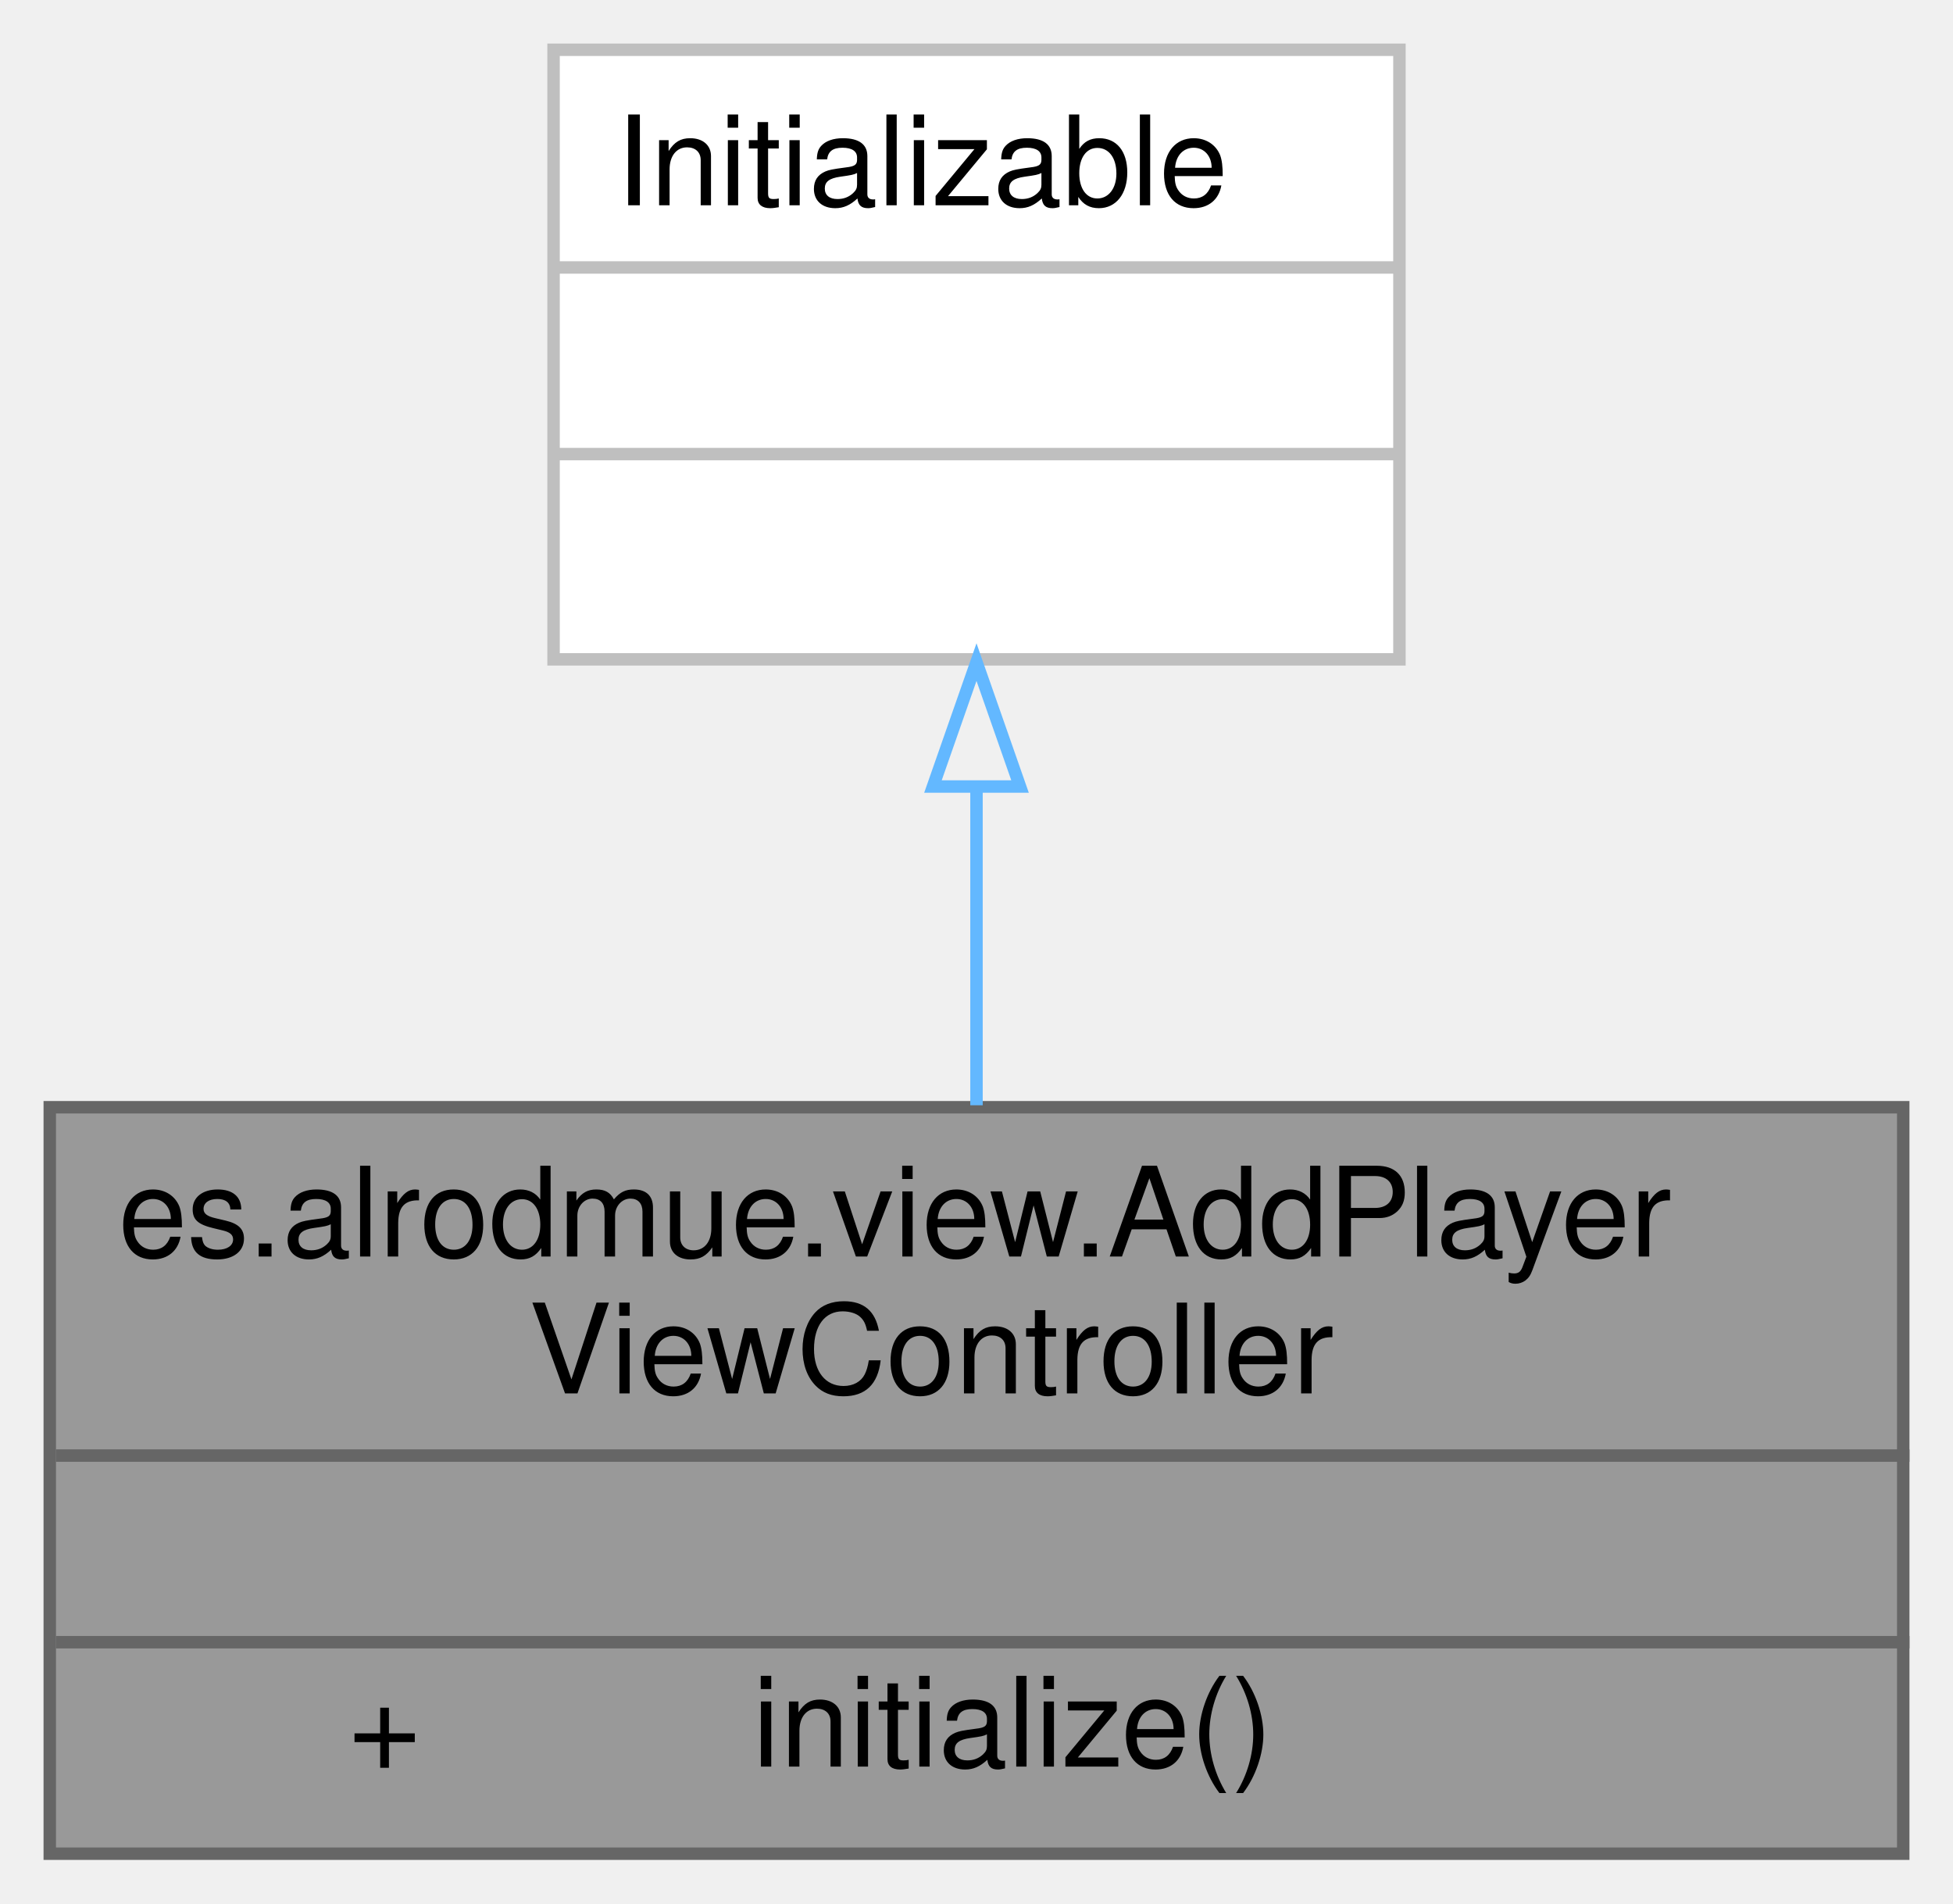
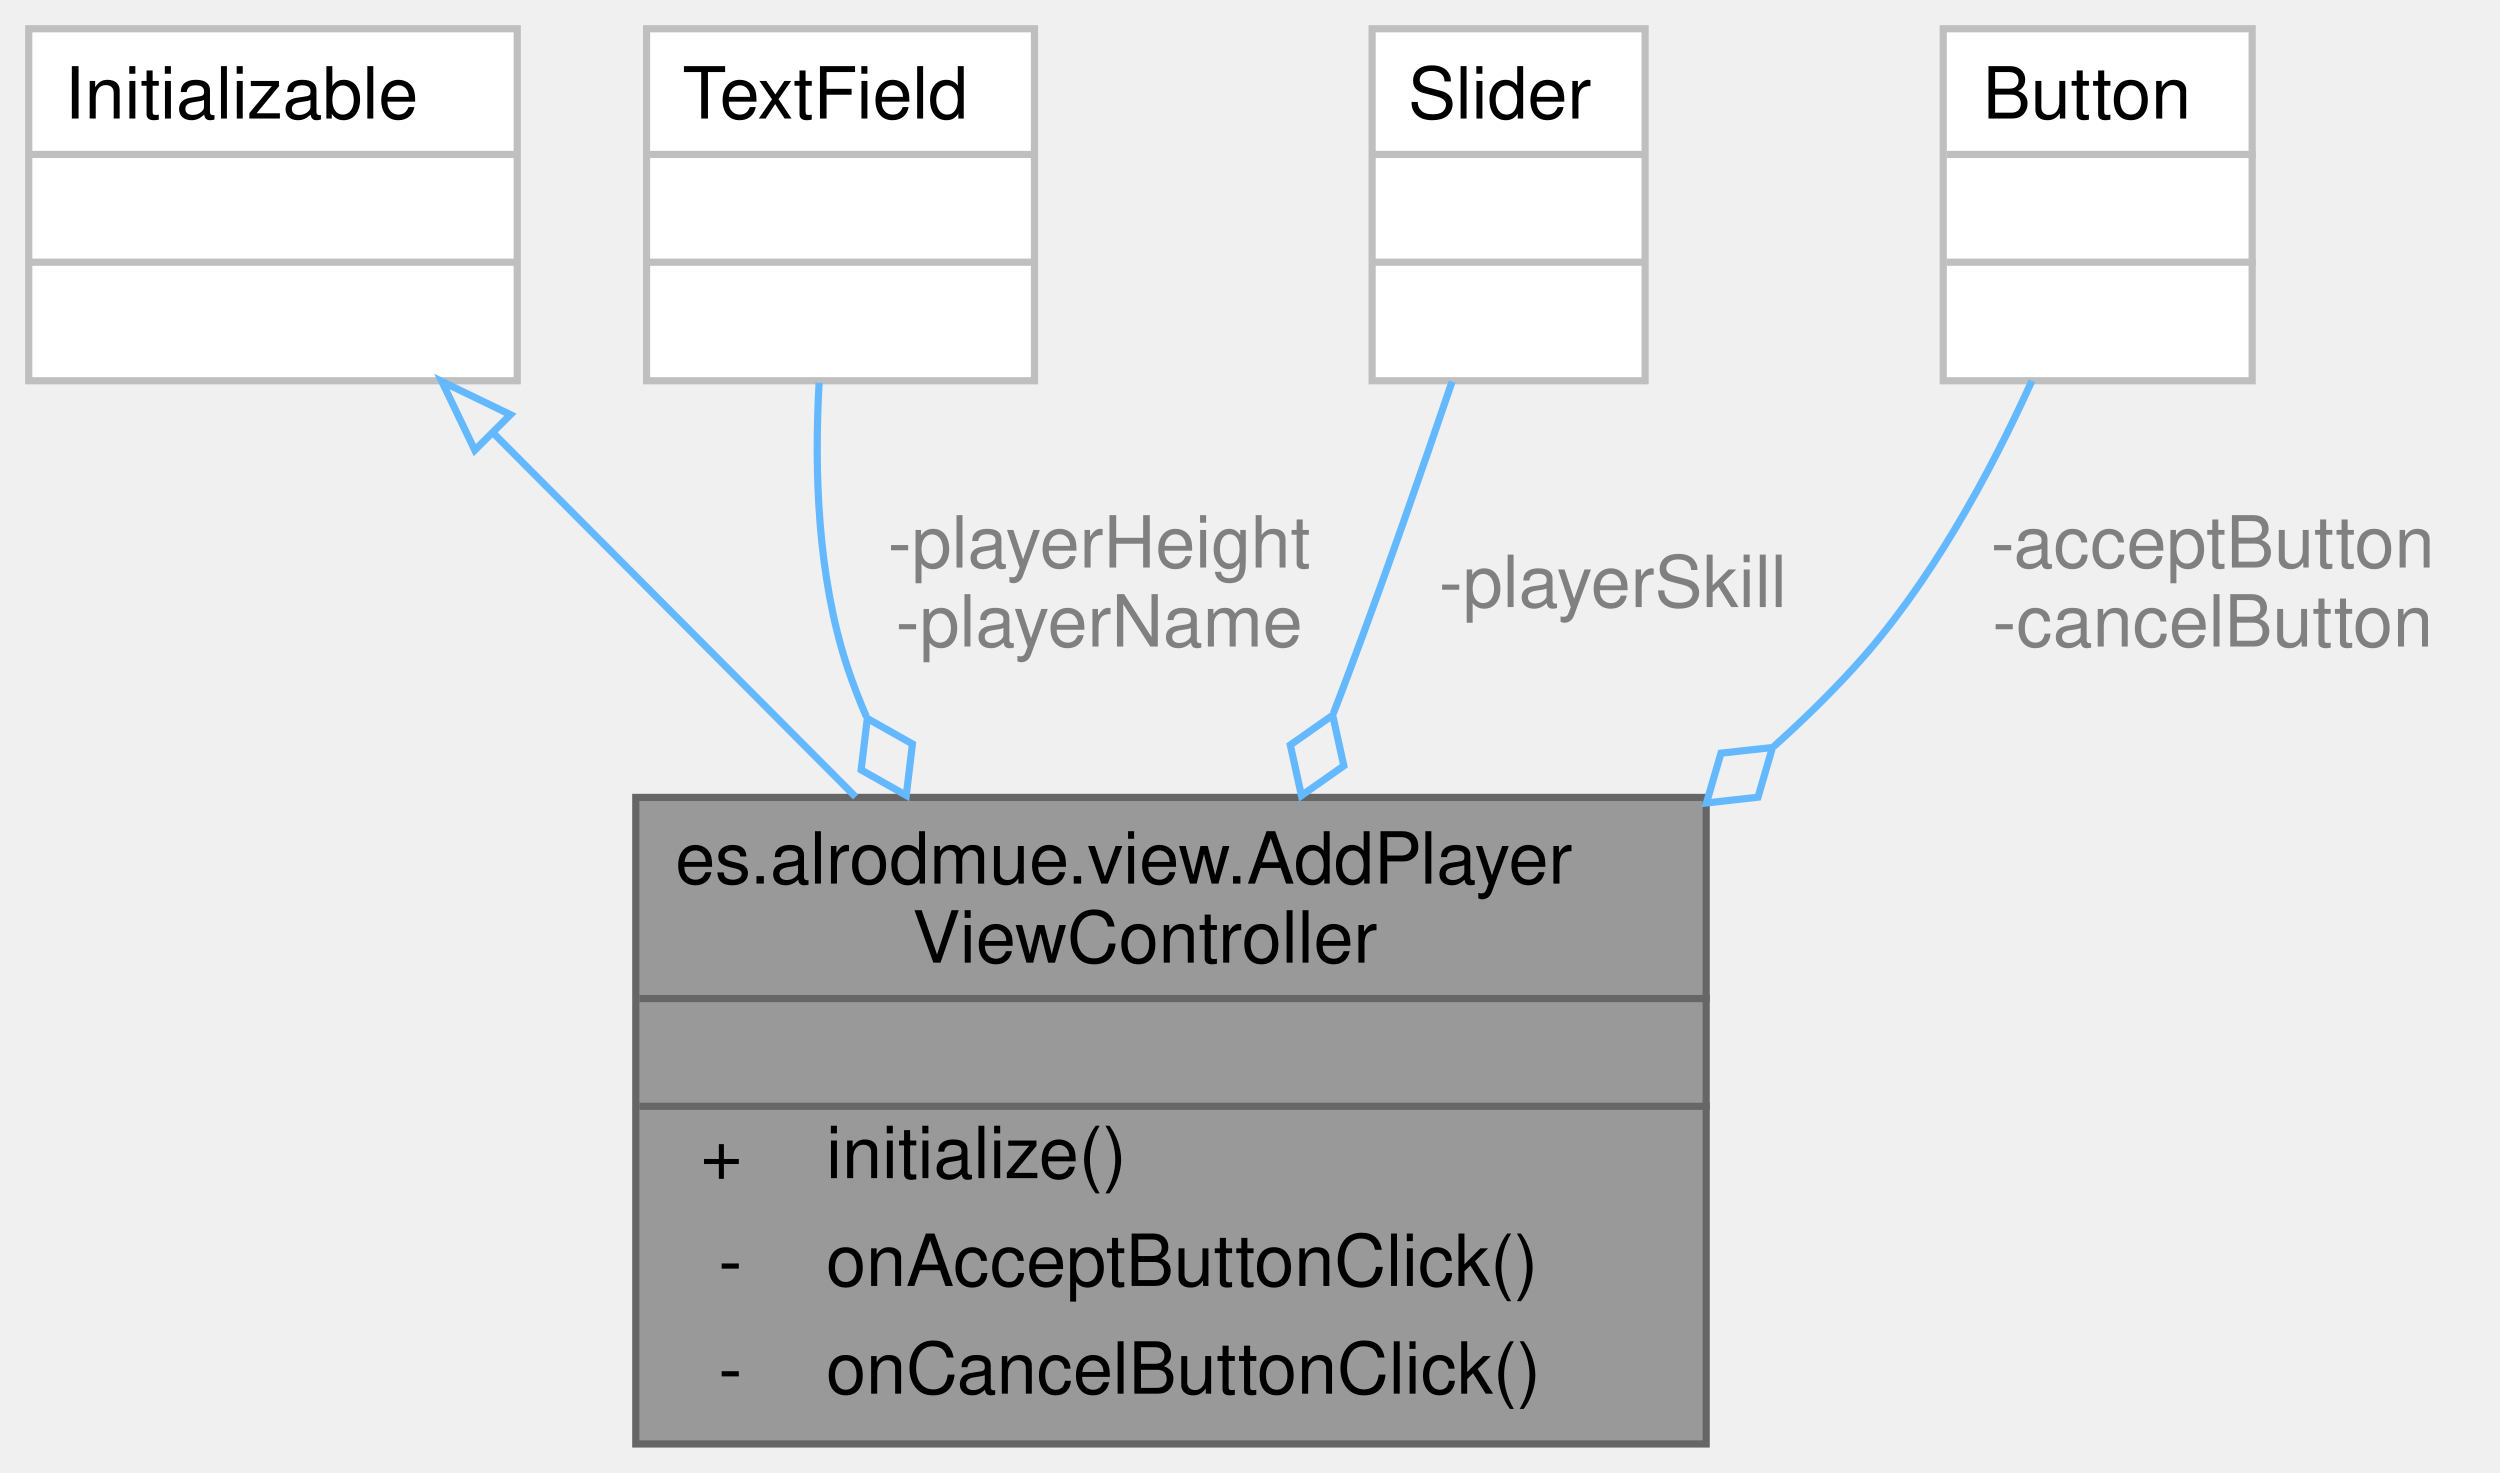
- <svg xmlns="http://www.w3.org/2000/svg" xmlns:xlink="http://www.w3.org/1999/xlink" width="157pt" height="153pt" viewBox="0.00 0.00 157.00 153.00">
-   <g id="graph0" class="graph" transform="scale(1 1) rotate(0) translate(4 149)">
+ <svg xmlns="http://www.w3.org/2000/svg" xmlns:xlink="http://www.w3.org/1999/xlink" width="348pt" height="205pt" viewBox="0.00 0.00 348.00 205.00">
+   <g id="graph0" class="graph" transform="scale(1 1) rotate(0) translate(4 201)">
    <g id="Node000001" class="node">
      <g id="a_Node000001">
        <a xlink:title=" ">
-           <polygon fill="#999999" stroke="transparent" points="149,-60 0,-60 0,0 149,0 149,-60" />
-           <text text-anchor="start" x="5.5" y="-48" font-family="Helvetica,sans-Serif" font-size="10.00">es.alrodmue.view.AddPlayer</text>
-           <text text-anchor="start" x="38.5" y="-37" font-family="Helvetica,sans-Serif" font-size="10.00">ViewController</text>
-           <text text-anchor="start" x="73" y="-22" font-family="Helvetica,sans-Serif" font-size="10.00"> </text>
-           <text text-anchor="start" x="24" y="-7" font-family="Helvetica,sans-Serif" font-size="10.00">+</text>
-           <text text-anchor="start" x="56.5" y="-7" font-family="Helvetica,sans-Serif" font-size="10.00">initialize()</text>
-           <polygon fill="#666666" stroke="#666666" points="0.5,-32 0.5,-32 149.5,-32 149.5,-32 0.5,-32" />
-           <polygon fill="#666666" stroke="#666666" points="0.5,-17 0.5,-17 149.5,-17 149.5,-17 0.5,-17" />
-           <polygon fill="none" stroke="#666666" points="0,0 0,-60 149,-60 149,0 0,0" />
+           <polygon fill="#999999" stroke="transparent" points="233.5,-90 84.5,-90 84.5,0 233.5,0 233.5,-90" />
+           <text text-anchor="start" x="90" y="-78" font-family="Helvetica,sans-Serif" font-size="10.00">es.alrodmue.view.AddPlayer</text>
+           <text text-anchor="start" x="123" y="-67" font-family="Helvetica,sans-Serif" font-size="10.00">ViewController</text>
+           <text text-anchor="start" x="157.5" y="-52" font-family="Helvetica,sans-Serif" font-size="10.00"> </text>
+           <text text-anchor="start" x="93.5" y="-37" font-family="Helvetica,sans-Serif" font-size="10.00">+</text>
+           <text text-anchor="start" x="111" y="-37" font-family="Helvetica,sans-Serif" font-size="10.00">initialize()</text>
+           <text text-anchor="start" x="96" y="-22" font-family="Helvetica,sans-Serif" font-size="10.00">-</text>
+           <text text-anchor="start" x="111" y="-22" font-family="Helvetica,sans-Serif" font-size="10.00">onAcceptButtonClick()</text>
+           <text text-anchor="start" x="96" y="-7" font-family="Helvetica,sans-Serif" font-size="10.00">-</text>
+           <text text-anchor="start" x="111" y="-7" font-family="Helvetica,sans-Serif" font-size="10.00">onCancelButtonClick()</text>
+           <polygon fill="#666666" stroke="#666666" points="85,-62 85,-62 234,-62 234,-62 85,-62" />
+           <polygon fill="#666666" stroke="#666666" points="85,-47 85,-47 234,-47 234,-47 85,-47" />
+           <polygon fill="none" stroke="#666666" points="84.5,0 84.5,-90 233.5,-90 233.5,0 84.5,0" />
        </a>
      </g>
    </g>
    <g id="Node000002" class="node">
      <g id="a_Node000002">
        <a xlink:title=" ">
-           <polygon fill="white" stroke="transparent" points="108.5,-145 40.5,-145 40.5,-96 108.5,-96 108.5,-145" />
-           <text text-anchor="start" x="45.5" y="-132.5" font-family="Helvetica,sans-Serif" font-size="10.00">Initializable</text>
-           <text text-anchor="start" x="72.5" y="-117.5" font-family="Helvetica,sans-Serif" font-size="10.00"> </text>
-           <text text-anchor="start" x="72.5" y="-102.5" font-family="Helvetica,sans-Serif" font-size="10.00"> </text>
-           <polygon fill="#bfbfbf" stroke="#bfbfbf" points="40.5,-127.5 40.5,-127.5 108.5,-127.5 108.5,-127.5 40.5,-127.5" />
-           <polygon fill="#bfbfbf" stroke="#bfbfbf" points="40.5,-112.5 40.5,-112.5 108.5,-112.5 108.5,-112.5 40.5,-112.5" />
-           <polygon fill="none" stroke="#bfbfbf" points="40.5,-96 40.5,-145 108.5,-145 108.5,-96 40.5,-96" />
+           <polygon fill="white" stroke="transparent" points="68,-197 0,-197 0,-148 68,-148 68,-197" />
+           <text text-anchor="start" x="5" y="-184.5" font-family="Helvetica,sans-Serif" font-size="10.00">Initializable</text>
+           <text text-anchor="start" x="32" y="-169.5" font-family="Helvetica,sans-Serif" font-size="10.00"> </text>
+           <text text-anchor="start" x="32" y="-154.5" font-family="Helvetica,sans-Serif" font-size="10.00"> </text>
+           <polygon fill="#bfbfbf" stroke="#bfbfbf" points="0,-179.5 0,-179.5 68,-179.5 68,-179.5 0,-179.5" />
+           <polygon fill="#bfbfbf" stroke="#bfbfbf" points="0,-164.5 0,-164.5 68,-164.5 68,-164.5 0,-164.5" />
+           <polygon fill="none" stroke="#bfbfbf" points="0,-148 0,-197 68,-197 68,-148 0,-148" />
        </a>
      </g>
    </g>
    <g id="edge1_Node000001_Node000002" class="edge">
      <g id="a_edge1_Node000001_Node000002">
        <a xlink:title=" ">
-           <path fill="none" stroke="#63b8ff" d="M74.5,-85.55C74.5,-77.18 74.5,-68.28 74.5,-60.16" />
-           <polygon fill="none" stroke="#63b8ff" points="71,-85.78 74.5,-95.78 78,-85.78 71,-85.78" />
+           <path fill="none" stroke="#63b8ff" d="M64.67,-140.71C79.85,-125.47 98.44,-106.8 115.1,-90.07" />
+           <polygon fill="none" stroke="#63b8ff" points="62.09,-138.34 57.51,-147.89 67.05,-143.28 62.09,-138.34" />
        </a>
      </g>
    </g>
+     <g id="Node000003" class="node">
+       <g id="a_Node000003">
+         <a xlink:title=" ">
+           <polygon fill="white" stroke="transparent" points="140,-197 86,-197 86,-148 140,-148 140,-197" />
+           <text text-anchor="start" x="91" y="-184.5" font-family="Helvetica,sans-Serif" font-size="10.00">TextField</text>
+           <text text-anchor="start" x="111" y="-169.5" font-family="Helvetica,sans-Serif" font-size="10.00"> </text>
+           <text text-anchor="start" x="111" y="-154.5" font-family="Helvetica,sans-Serif" font-size="10.00"> </text>
+           <polygon fill="#bfbfbf" stroke="#bfbfbf" points="86,-179.5 86,-179.5 140,-179.5 140,-179.5 86,-179.5" />
+           <polygon fill="#bfbfbf" stroke="#bfbfbf" points="86,-164.5 86,-164.5 140,-164.5 140,-164.5 86,-164.5" />
+           <polygon fill="none" stroke="#bfbfbf" points="86,-148 86,-197 140,-197 140,-148 86,-148" />
+         </a>
+       </g>
+     </g>
+     <g id="edge2_Node000001_Node000003" class="edge">
+       <g id="a_edge2_Node000001_Node000003">
+         <a xlink:title=" ">
+           <path fill="none" stroke="#63b8ff" d="M110.02,-147.71C109.33,-135.53 109.78,-120.66 114,-108 114.76,-105.73 115.63,-103.47 116.6,-101.23" />
+           <polygon fill="none" stroke="#63b8ff" points="116.73,-100.99 115.87,-93.83 122.15,-90.28 123.01,-97.44 116.73,-100.99" />
+         </a>
+       </g>
+       <text text-anchor="middle" x="149" y="-122" font-family="Helvetica,sans-Serif" font-size="10.00" fill="grey"> -playerHeight</text>
+       <text text-anchor="middle" x="149" y="-111" font-family="Helvetica,sans-Serif" font-size="10.00" fill="grey">-playerName</text>
+     </g>
+     <g id="Node000004" class="node">
+       <g id="a_Node000004">
+         <a xlink:title=" ">
+           <polygon fill="white" stroke="transparent" points="225,-197 187,-197 187,-148 225,-148 225,-197" />
+           <text text-anchor="start" x="192" y="-184.5" font-family="Helvetica,sans-Serif" font-size="10.00">Slider</text>
+           <text text-anchor="start" x="204" y="-169.5" font-family="Helvetica,sans-Serif" font-size="10.00"> </text>
+           <text text-anchor="start" x="204" y="-154.5" font-family="Helvetica,sans-Serif" font-size="10.00"> </text>
+           <polygon fill="#bfbfbf" stroke="#bfbfbf" points="187,-179.5 187,-179.5 225,-179.5 225,-179.5 187,-179.5" />
+           <polygon fill="#bfbfbf" stroke="#bfbfbf" points="187,-164.5 187,-164.5 225,-164.5 225,-164.5 187,-164.5" />
+           <polygon fill="none" stroke="#bfbfbf" points="187,-148 187,-197 225,-197 225,-148 187,-148" />
+         </a>
+       </g>
+     </g>
+     <g id="edge3_Node000001_Node000004" class="edge">
+       <g id="a_edge3_Node000001_Node000004">
+         <a xlink:title=" ">
+           <path fill="none" stroke="#63b8ff" d="M198.13,-147.88C194.05,-135.88 188.91,-121.11 184,-108 183.22,-105.93 182.43,-103.82 181.61,-101.7" />
+           <polygon fill="none" stroke="#63b8ff" points="181.51,-101.44 175.61,-97.3 177.16,-90.26 183.06,-94.4 181.51,-101.44" />
+         </a>
+       </g>
+       <text text-anchor="middle" x="220.5" y="-116.5" font-family="Helvetica,sans-Serif" font-size="10.00" fill="grey"> -playerSkill</text>
+     </g>
+     <g id="Node000005" class="node">
+       <g id="a_Node000005">
+         <a xlink:title=" ">
+           <polygon fill="white" stroke="transparent" points="309.5,-197 266.5,-197 266.5,-148 309.5,-148 309.5,-197" />
+           <text text-anchor="start" x="272" y="-184.5" font-family="Helvetica,sans-Serif" font-size="10.00">Button</text>
+           <text text-anchor="start" x="286.5" y="-169.5" font-family="Helvetica,sans-Serif" font-size="10.00"> </text>
+           <text text-anchor="start" x="286.5" y="-154.5" font-family="Helvetica,sans-Serif" font-size="10.00"> </text>
+           <polygon fill="#bfbfbf" stroke="#bfbfbf" points="267,-179.5 267,-179.5 310,-179.5 310,-179.5 267,-179.5" />
+           <polygon fill="#bfbfbf" stroke="#bfbfbf" points="267,-164.5 267,-164.5 310,-164.5 310,-164.5 267,-164.5" />
+           <polygon fill="none" stroke="#bfbfbf" points="266.5,-148 266.5,-197 309.5,-197 309.5,-148 266.5,-148" />
+         </a>
+       </g>
+     </g>
+     <g id="edge4_Node000001_Node000005" class="edge">
+       <g id="a_edge4_Node000001_Node000005">
+         <a xlink:title=" ">
+           <path fill="none" stroke="#63b8ff" d="M278.84,-147.99C273.05,-135.18 264.65,-119.61 254,-108 250.56,-104.24 246.84,-100.61 242.94,-97.12" />
+           <polygon fill="none" stroke="#63b8ff" points="242.73,-96.95 235.56,-96.16 233.54,-89.23 240.71,-90.03 242.73,-96.95" />
+         </a>
+       </g>
+       <text text-anchor="middle" x="304" y="-122" font-family="Helvetica,sans-Serif" font-size="10.00" fill="grey"> -acceptButton</text>
+       <text text-anchor="middle" x="304" y="-111" font-family="Helvetica,sans-Serif" font-size="10.00" fill="grey">-cancelButton</text>
+     </g>
  </g>
</svg>
